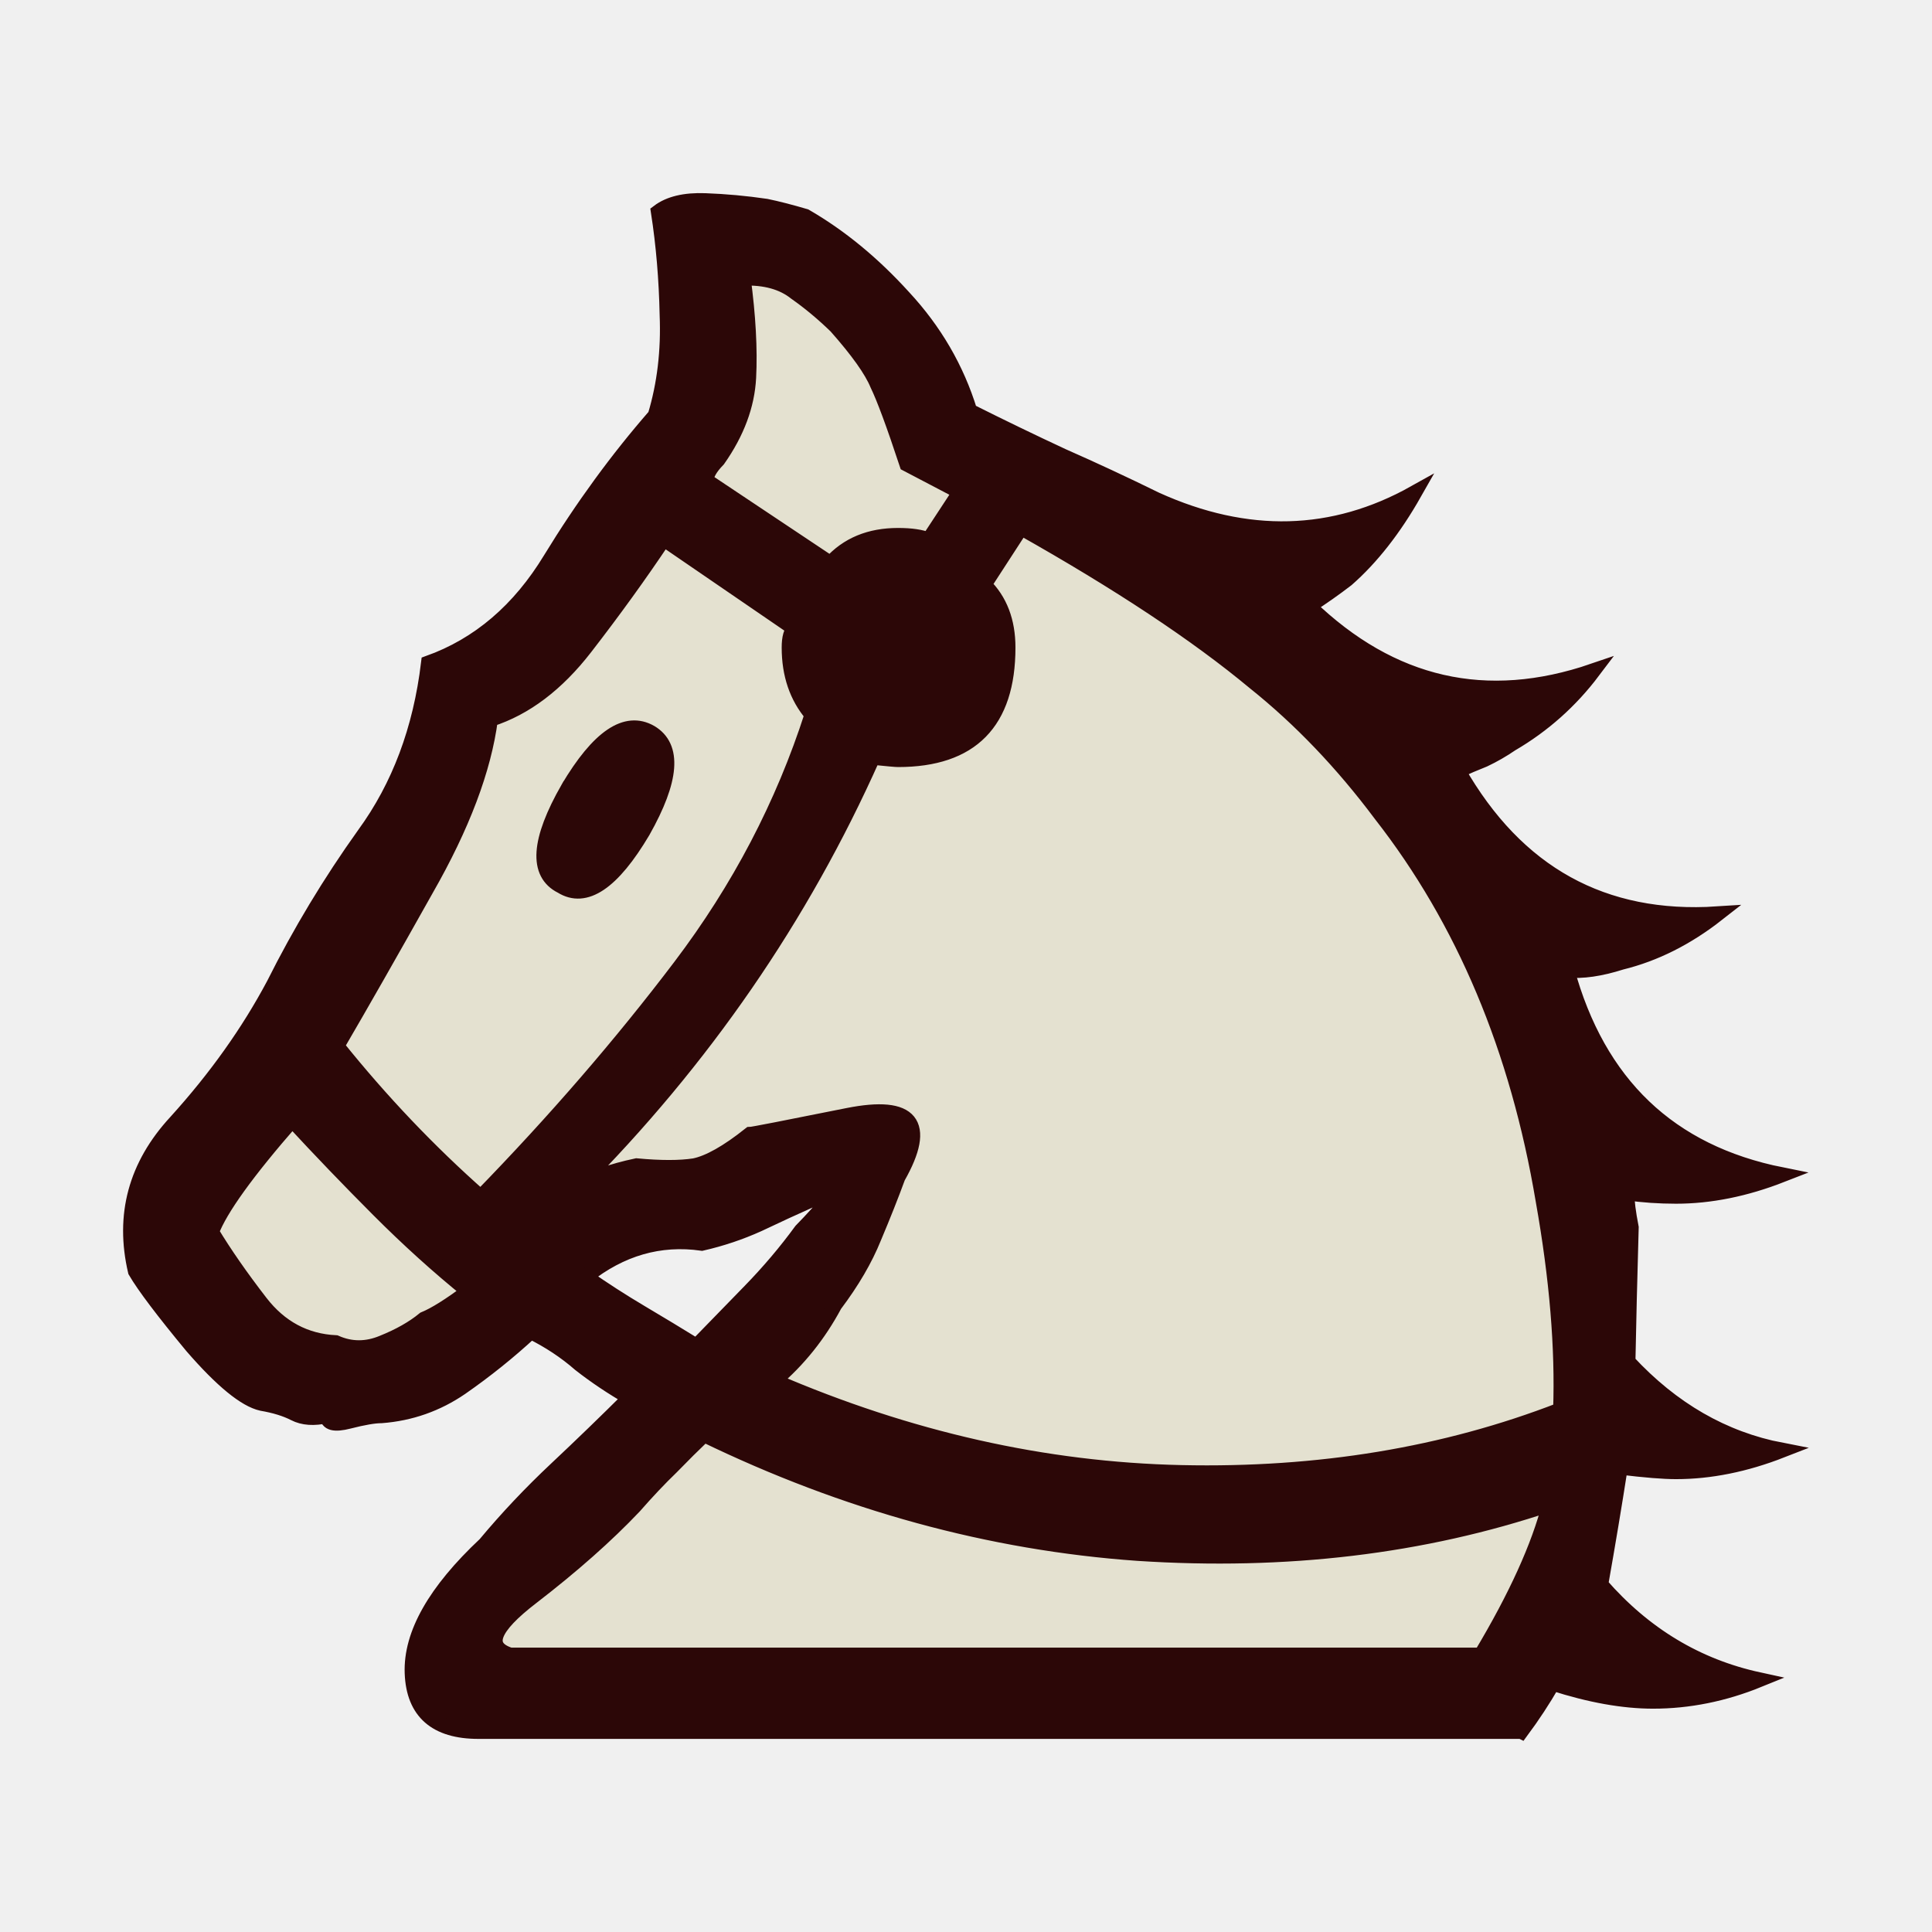
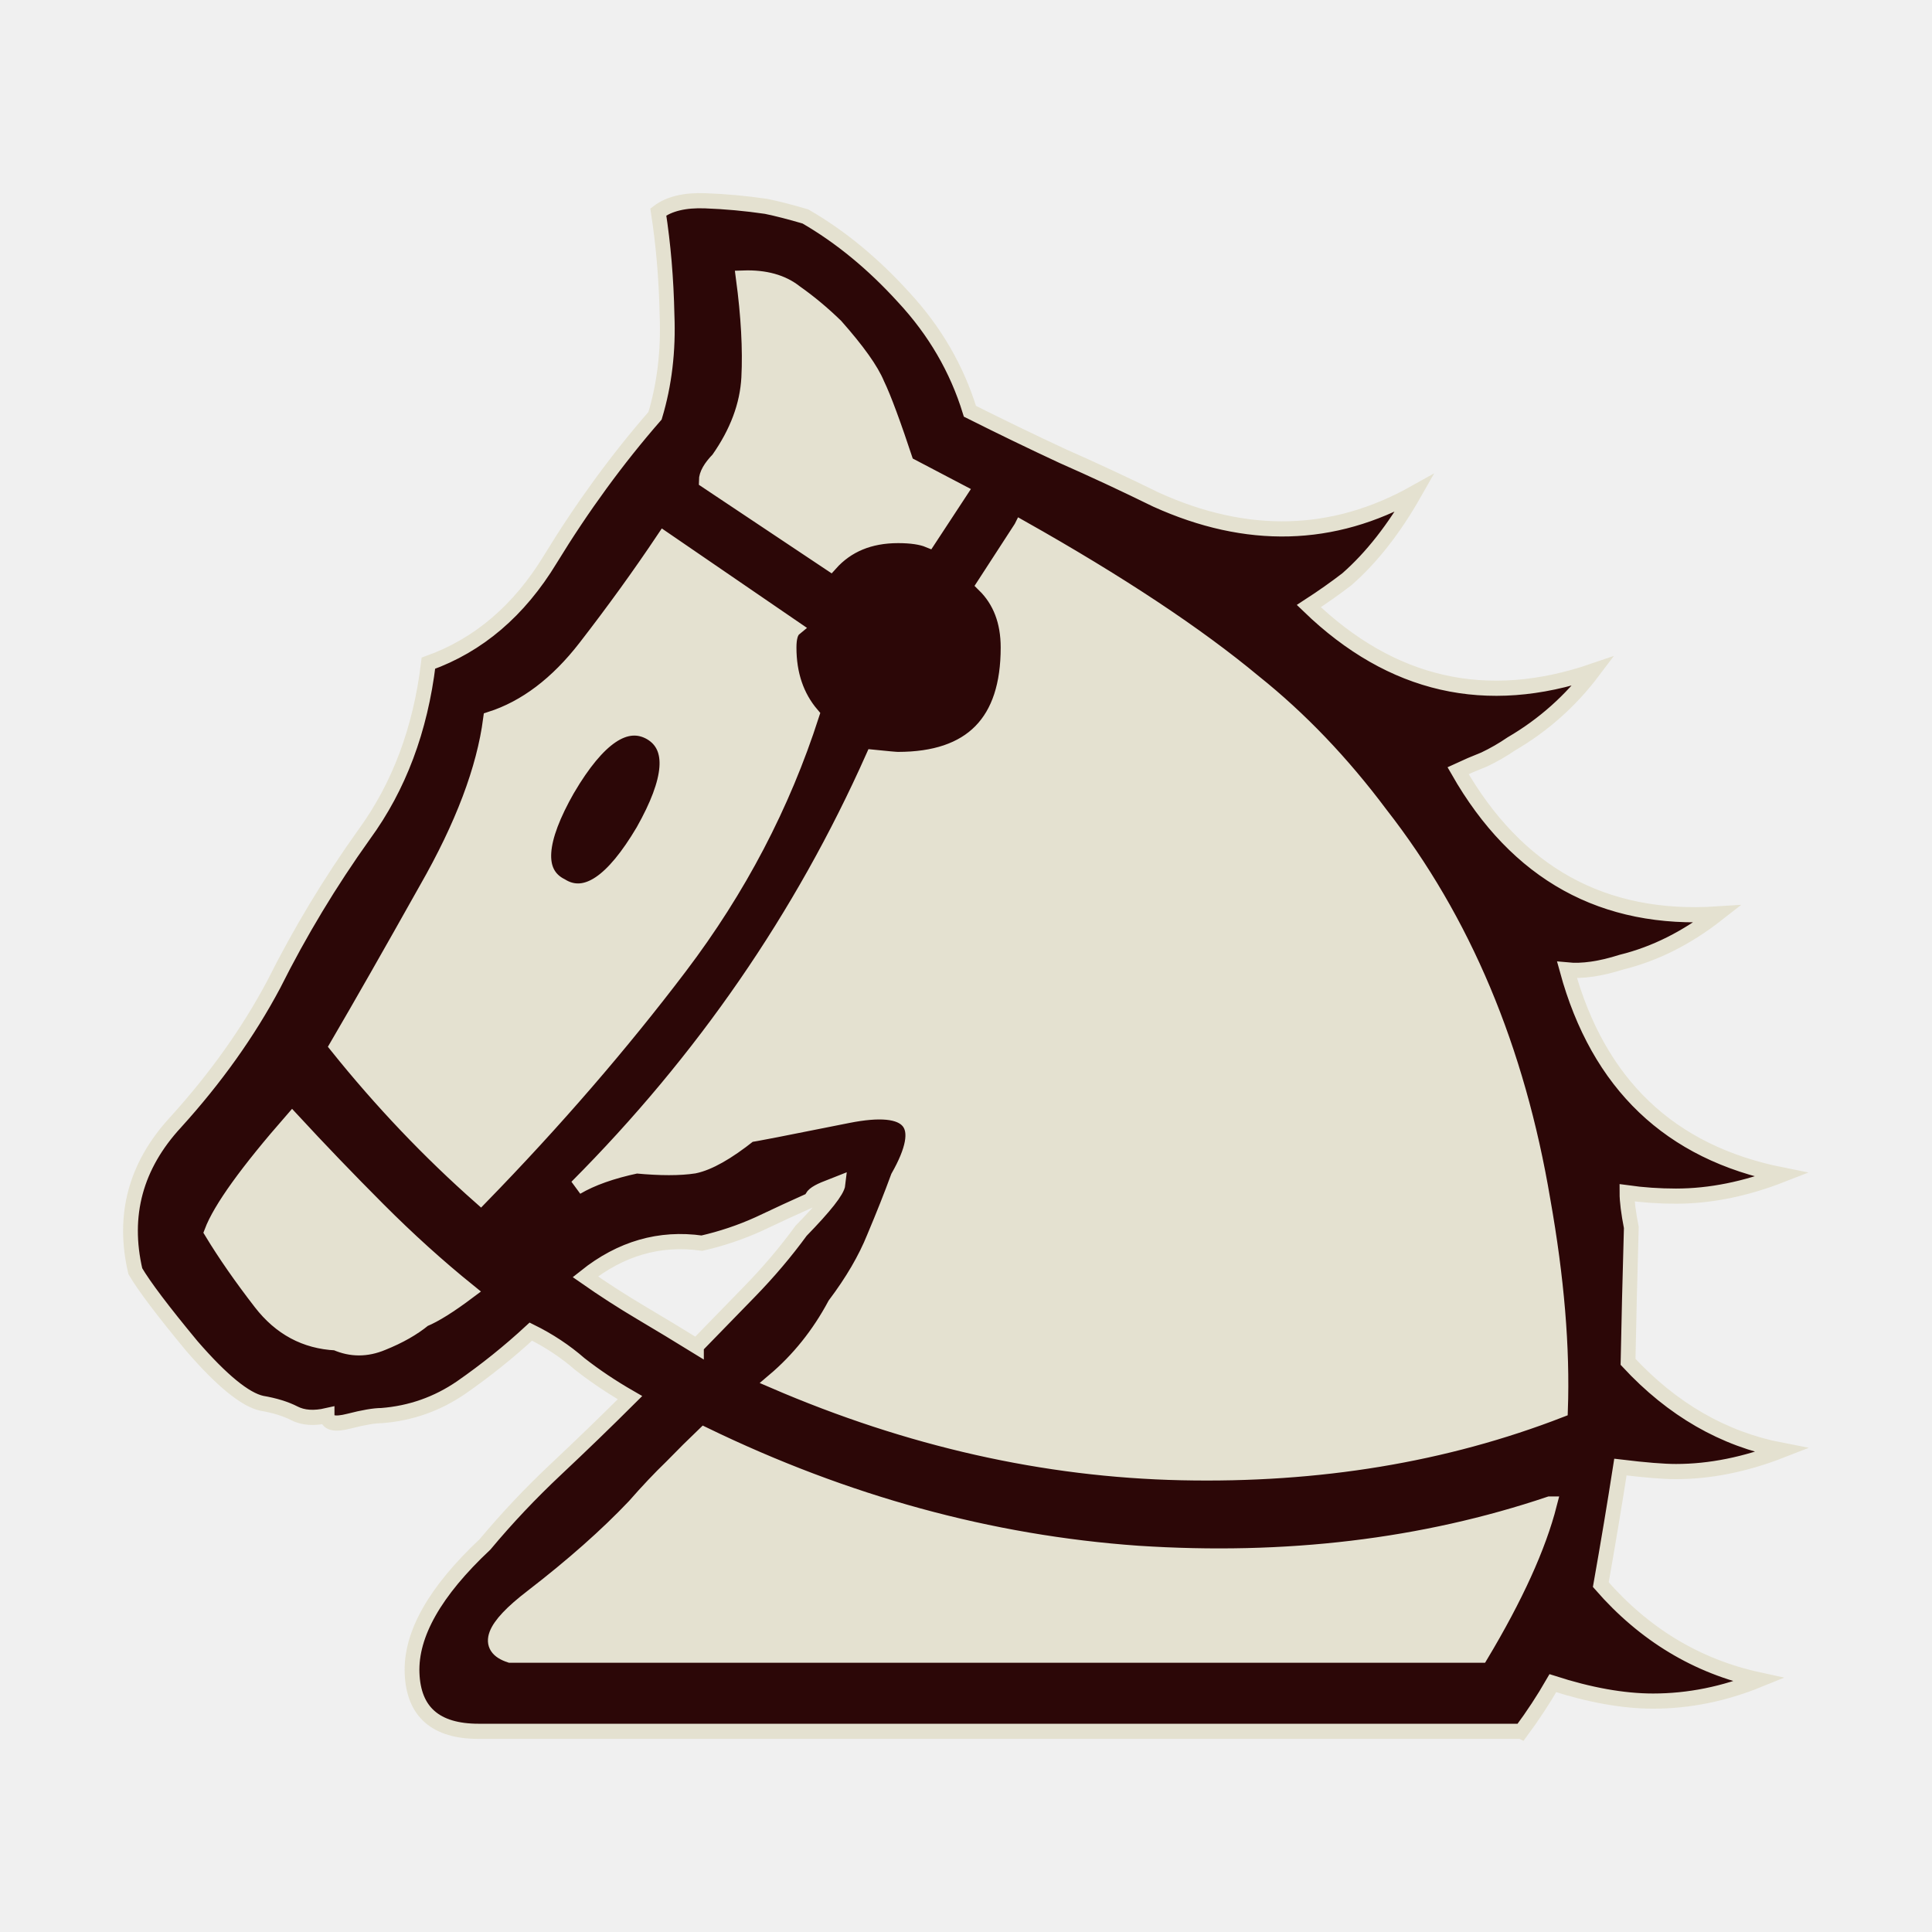
<svg xmlns="http://www.w3.org/2000/svg" width="550" height="550" viewBox="0 0 145.521 145.521" version="1.1" id="svg5">
  <defs id="defs2" />
  <g id="layer1" transform="translate(10.00001,9.999859)">
    <text xml:space="preserve" style="font-size:40px;line-height:1.25;font-family:'Chess Condal';-inkscape-font-specification:'Chess Condal';fill:#ffffff;fill-opacity:1;stroke:none;stroke-width:0.265;stroke-opacity:1" x="87.549" y="91.299" id="text29524">
      <tspan id="tspan29522" style="fill:#ffffff;fill-opacity:1;stroke:none;stroke-width:0.265;stroke-opacity:1" x="87.549" y="91.299" />
    </text>
    <text xml:space="preserve" style="font-size:40px;line-height:1.25;font-family:'Chess Leipzig';-inkscape-font-specification:'Chess Leipzig';stroke-width:0.265" x="254.014" y="94.276" id="text58610">
      <tspan id="tspan58608" style="stroke-width:0.265" x="254.014" y="94.276" />
    </text>
    <text xml:space="preserve" style="font-size:40px;line-height:1.25;font-family:'Chess Maya';-inkscape-font-specification:'Chess Maya';stroke-width:0.265" x="237.016" y="39.904" id="text87666">
      <tspan id="tspan87664" style="stroke-width:0.265" x="237.016" y="39.904" />
    </text>
    <path style="fill:#e4e1d0;fill-opacity:1;stroke:#e4e1d0;stroke-width:1.127px;stroke-linecap:butt;stroke-linejoin:miter;stroke-opacity:1" d="m 4.375,80.276 c 0.555,-0.515 0.425,-1.425 0.716,-2.024 0.246,-0.506 0.783,-0.809 1.075,-1.288 0.8,-1.315 1.732,-2.638 2.687,-3.865 0.396,-0.509 0.902,-0.93 1.254,-1.472 0.105,-0.161 0.061,-0.401 0.179,-0.552 0.134,-0.173 0.4,-0.198 0.537,-0.368 0.361,-0.445 0.597,-0.982 0.896,-1.472 0.363,-0.597 0.42,-1.232 0.716,-1.84 0.422,-0.868 0.869,-1.686 1.254,-2.577 0.38,-0.879 0.467,-1.88 0.896,-2.761 0.366,-0.753 0.887,-1.455 1.254,-2.208 0.169,-0.347 0.164,-0.772 0.358,-1.104 0.348,-0.596 1.845,-2.192 1.97,-2.577 0.038,-0.116 -0.066,-0.266 0,-0.368 0.25,-0.385 1.296,-0.682 1.433,-1.104 0.038,-0.116 -0.038,-0.252 0,-0.368 0.117,-0.36 0.58,-0.682 0.716,-1.104 0.213,-0.658 -0.693,0.758 0.179,-0.736 0.174,-0.298 0.565,-0.426 0.716,-0.736 0.053,-0.11 -0.023,-0.248 0,-0.368 0.261,-1.34 0.02,0.142 0.537,-0.92 0.11,-0.226 0.057,-0.517 0.179,-0.736 0.47,-0.845 0.562,-0.445 0.896,-1.472 0.092,-0.283 0.391,-0.143 0.537,-0.368 0.066,-0.102 -0.038,-0.252 0,-0.368 0.092,-0.283 0.391,-0.143 0.537,-0.368 0.209,-0.322 0.232,-1.766 0.358,-2.024 0.076,-0.155 0.265,-0.224 0.358,-0.368 0.185,-0.285 0.163,-0.988 0.358,-1.288 0.282,-0.435 0.61,-0.848 0.896,-1.288 0.232,-0.358 1.112,-1.091 1.433,-1.288 0.39,-0.24 0.932,-0.222 1.254,-0.552 0.133,-0.137 0.061,-0.401 0.179,-0.552 0.499,-0.64 2.082,-1.22 2.687,-1.84 0.915,-0.941 -0.751,0.257 0.537,-0.736 0.372,-0.287 0.303,-0.046 0.537,-0.368 0.209,-0.286 0.291,-0.667 0.537,-0.92 0.271,-0.278 0.834,-0.549 1.075,-0.92 0.148,-0.228 0.203,-0.513 0.358,-0.736 0.245,-0.353 0.739,-0.517 0.896,-0.92 0.067,-0.171 -0.067,-0.381 0,-0.552 0.142,-0.365 0.545,-0.569 0.716,-0.92 0.386,-0.793 0.701,-1.775 0.896,-2.577 0.198,-0.816 0.898,-1.846 1.254,-2.577 0.373,-0.766 -0.012,0.197 0.358,-0.184 0.416,-0.428 0.956,-1.166 1.254,-1.472 0.084,-0.087 0.274,0.087 0.358,0 0.435,-0.447 -0.053,-0.27 0.358,-0.552 0.205,-0.14 0.542,-0.005 0.716,-0.184 0.084,-0.087 -0.053,-0.258 0,-0.368 0.084,-0.174 0.453,-0.01 0.537,-0.184 0.053,-0.11 -0.053,-0.258 0,-0.368 0.113,-0.233 0.476,-0.3 0.537,-0.552 0.043,-0.179 -0.035,-0.372 0,-0.552 0.161,-0.829 0.717,-1.658 1.075,-2.393 0.256,-0.527 0.353,-1.272 0.537,-1.84 0.572,-1.763 0.014,-3.37 0.358,-4.785 0.021,-0.084 0.165,-0.098 0.179,-0.184 0.095,-0.587 -0.259,-1.677 0,-2.208 0.066,-0.135 0.179,0.098 0.179,-0.552 0,-1.128 -0.456,-2.175 0.716,-2.577 1.451,-0.497 4.048,0.65 5.373,1.104 0.398,0.136 1.074,0.184 1.433,0.368 0.637,0.327 0.236,0.265 1.075,0.552 0.551,0.189 0.885,0.909 1.254,1.288 0.189,0.194 0.556,0.149 0.716,0.368 0.113,0.155 0.074,0.391 0.179,0.552 0.033,0.051 0.137,-0.043 0.179,0 0.435,0.447 -0.053,0.27 0.358,0.552 0.179,0.123 0.631,0.29 0.716,0.552 0.038,0.116 -0.038,0.252 0,0.368 0.092,0.283 0.391,0.143 0.537,0.368 0.066,0.102 -0.038,0.252 0,0.368 0.106,0.327 0.616,0.612 0.716,0.92 0.137,0.423 0.087,0.871 0.358,1.288 0.211,0.325 0.597,0.736 0.716,1.104 0.057,0.175 -0.067,0.381 0,0.552 0.063,0.161 0.265,0.224 0.358,0.368 0.125,0.192 0.085,0.543 0.179,0.736 0.027,0.055 0.152,-0.055 0.179,0 0.08,0.165 -0.16,0.47 0,0.552 0.107,0.055 0.274,-0.087 0.358,0 0.122,0.125 0.082,0.906 0.179,1.104 0.089,0.183 0.296,0.361 0.358,0.552 0.038,0.116 -0.053,0.258 0,0.368 0.213,0.439 0.921,0.815 1.075,1.288 0.038,0.116 -0.066,0.266 0,0.368 0.14,0.216 0.868,0.708 1.075,0.92 0.239,0.245 -0.38,0.177 0.179,0.368 0.544,0.186 1.264,0.227 1.791,0.552 0.145,0.089 0.201,0.304 0.358,0.368 0.614,0 0.485,-0.058 1.075,0.184 1.04,0.428 2.03,1.025 3.045,1.472 0.803,0.354 0.557,0.01 1.254,0.368 0.567,0.291 1.03,0.848 1.612,1.104 0.803,0.354 0.557,0.01 1.254,0.368 0.921,0.473 1.786,0.943 2.687,1.472 0.559,0.328 1.275,0.523 1.791,0.92 2.081,1.604 4.074,3.427 6.089,5.153 0.411,0.352 0.686,0.969 1.075,1.288 0.147,0.121 0.404,0.047 0.537,0.184 0.133,0.137 0.046,0.415 0.179,0.552 0.246,0.253 0.628,0.323 0.896,0.552 0.32,0.274 0.462,0.882 0.896,1.104 0.107,0.055 0.251,-0.055 0.358,0 0.156,0.08 1.813,2.047 1.97,2.208 0.412,0.423 1.137,0.738 1.612,1.104 0.468,0.361 0.742,0.833 1.075,1.288 0.101,0.139 0.239,0.245 0.358,0.368 0.179,0.123 0.403,0.195 0.537,0.368 0.118,0.151 0.046,0.415 0.179,0.552 0.133,0.137 0.404,0.047 0.537,0.184 0.227,0.234 0.165,0.656 0.358,0.92 0.551,0.755 1.215,1.469 1.791,2.208 0.34,0.437 0.873,1.138 1.075,1.656 0.044,0.114 -0.066,0.266 0,0.368 0.074,0.114 0.264,0.087 0.358,0.184 0.672,0.69 0.113,0.339 0.537,0.92 0.152,0.208 0.424,0.319 0.537,0.552 0.248,0.509 0.606,0.976 0.896,1.472 0.097,0.166 0.066,0.397 0.179,0.552 0.08,0.11 0.284,0.07 0.358,0.184 0.178,0.275 0.188,0.64 0.358,0.92 0.21,0.345 0.865,0.943 1.075,1.288 0.449,0.737 1.439,3.503 1.791,3.865 0.094,0.097 0.298,0.061 0.358,0.184 0.994,2.043 -0.821,-0.621 0.179,0.92 0.239,0.368 0.412,0.791 0.716,1.104 0.152,0.156 0.418,0.184 0.537,0.368 1.773,2.733 -1.106,-0.969 0.358,1.288 0.141,0.217 0.397,0.336 0.537,0.552 0.223,0.344 1.715,4.212 1.791,4.601 0.035,0.18 -0.067,0.381 0,0.552 0.063,0.161 0.295,0.207 0.358,0.368 0.146,0.374 0.14,1.688 0.358,2.024 0.074,0.114 0.299,0.061 0.358,0.184 0.08,0.165 -0.035,0.372 0,0.552 0.132,0.678 0.405,1.344 0.537,2.024 0.07,0.361 -0.07,0.743 0,1.104 0.307,1.579 0.179,3.32 0.179,4.969 0,2.331 0,4.662 0,6.994 0,1.902 0,3.804 0,5.705 0,0.77 -0.122,1.64 0,2.393 0.182,1.122 0.459,2.898 0.179,4.049 -0.124,0.508 -0.414,0.966 -0.537,1.472 -0.222,0.911 -0.261,1.91 -0.537,2.761 -0.188,0.58 -0.932,1.623 -1.075,2.208 -0.058,0.238 0.107,0.517 0,0.736 -0.385,0.791 -0.697,1.617 -1.075,2.393 -0.092,0.189 -0.087,0.547 -0.179,0.736 -0.179,0.368 -0.535,0.731 -0.716,1.104 -0.053,0.11 0.038,0.252 0,0.368 -0.104,0.322 -0.565,0.609 -0.716,0.92 -0.081,0.167 -0.312,1.241 -0.358,1.288 -0.089,0.092 -0.269,0.092 -0.358,0.184 -0.219,0.225 -0.269,0.783 -0.537,0.92 -0.107,0.055 -0.259,-0.068 -0.358,0 -0.141,0.096 -0.207,0.29 -0.358,0.368 -0.386,0.198 -6.749,0 -7.522,0 -1.638,0 -3.228,0.132 -4.836,0.368 -0.906,0.133 -1.955,0 -2.866,0 -2.03,0 -4.06,0 -6.089,0 -2.562,0 -5.728,-0.287 -8.239,0 -2.13,0.243 -4.285,0.184 -6.448,0.184 -1.115,0 -2.296,0.114 -3.403,0 -4.357,-0.448 -8.869,-0.184 -13.253,-0.184 -5.097,0 -10.133,-0.184 -15.224,-0.184 -1.493,0 -2.985,0 -4.478,0 -0.683,0 -1.664,0.171 -2.328,0 -0.209,-0.054 -0.333,-0.298 -0.537,-0.368 -0.793,-0.272 -1.56,0.237 -2.149,-0.368 -0.133,-0.137 -0.074,-0.391 -0.179,-0.552 -0.074,-0.114 -0.299,-0.061 -0.358,-0.184 -0.102,-0.211 -0.039,-0.704 -0.179,-0.92 -0.094,-0.144 -0.265,-0.224 -0.358,-0.368 -0.337,-0.52 0.276,-2.91 0.537,-3.313 0.7,-1.079 1.821,-1.872 2.687,-2.761 0.533,-0.548 -0.268,-0.24 0.537,-0.736 0.8,-0.493 1.581,-0.896 2.328,-1.472 1.745,-1.345 3.058,-3.199 4.836,-4.417 0.624,-0.427 0.916,-1.309 1.433,-1.84 0.64,-0.658 0.742,-0.683 1.254,-1.472 0.266,-0.409 0.767,-0.604 1.075,-0.92 0.333,-0.342 0.293,-0.778 0.716,-1.104 0.634,-0.489 1.233,-0.899 1.791,-1.472 0.293,-0.301 0.364,-0.648 0.716,-0.92 0.151,-0.116 0.404,-0.047 0.537,-0.184 0.094,-0.097 0.085,-0.271 0.179,-0.368 0.375,-0.386 1.106,-0.769 1.433,-1.104 0.094,-0.097 0.085,-0.271 0.179,-0.368 0.606,-0.623 0.11,0.255 0.716,-0.368 0.094,-0.097 0.085,-0.271 0.179,-0.368 0.15,-0.154 0.759,-0.412 0.896,-0.552 0.094,-0.097 0.085,-0.271 0.179,-0.368 0.189,-0.194 0.528,-0.174 0.716,-0.368 0.248,-0.255 0.981,-1.332 1.254,-1.472 0.107,-0.055 0.274,0.087 0.358,0 0.084,-0.087 -0.038,-0.252 0,-0.368 0.147,-0.452 0.864,-0.671 1.075,-1.104 0.273,-0.56 0.2,-0.39 0.716,-0.92 0.332,-0.341 0.37,-0.932 0.716,-1.288 0.391,-0.402 0.559,-0.769 0.896,-1.288 0.228,-0.352 0.941,-0.922 1.075,-1.104 0.307,-0.421 0.424,-0.939 0.537,-1.288 0.053,-0.165 0.295,-0.207 0.358,-0.368 0.43,-1.104 0.205,-0.421 0.537,-1.104 0.41,-0.842 0.427,-1.596 0.537,-2.393 0.051,-0.369 0.436,-0.84 0.179,-1.104 -0.136,-0.14 -1.524,-0.03 -1.612,0 -0.454,0.155 -0.786,0.456 -1.254,0.552 -1.004,0.206 -2.035,0.453 -3.045,0.736 -0.31,0.087 -0.582,0.296 -0.896,0.368 -0.35,0.08 -0.735,-0.116 -1.075,0 -0.577,0.198 -1.335,0.308 -1.97,0.552 -0.25,0.096 -0.46,0.293 -0.716,0.368 -0.172,0.051 -0.371,-0.068 -0.537,0 -0.453,0.186 -0.263,0.366 -0.716,0.552 -1.826,0.751 -3.615,0.975 -5.552,1.472 -0.279,0.072 -0.614,-0.058 -0.896,0 -1.059,0.218 -0.018,0.118 -1.075,0.552 -0.111,0.046 -0.239,0 -0.358,0 -0.179,0.061 -0.368,0.097 -0.537,0.184 -0.698,0.359 -1.278,0.933 -1.97,1.288 -0.169,0.087 -0.392,0.06 -0.537,0.184 -0.229,0.196 -0.351,0.497 -0.537,0.736 -0.336,0.432 -0.046,-0.091 -0.716,0.368 -0.88,0.603 -0.235,0.425 -0.896,1.104 -0.226,0.233 -0.89,0.546 -1.075,0.736 -0.094,0.097 -0.072,0.286 -0.179,0.368 -0.433,0.334 -0.927,0.361 -1.254,0.92 -0.097,0.166 -0.046,0.415 -0.179,0.552 -0.133,0.137 -0.368,0.097 -0.537,0.184 -0.274,0.141 -0.14,0.328 -0.358,0.552 -0.123,0.126 -1.023,0.657 -1.075,0.736 -0.384,0.593 0.034,0.434 -0.358,0.736 -0.38,0.293 -1.109,0.587 -1.433,0.92 -0.094,0.097 -0.085,0.271 -0.179,0.368 -0.198,0.204 -0.83,0.267 -1.075,0.368 -0.595,0.245 -1.099,0.753 -1.612,1.104 -0.32,0.219 -1.927,0.316 -2.328,0.368 -2.133,0.274 0.202,0.04 -1.075,0.368 -0.447,0.115 -0.977,-0.078 -1.433,0 -1.243,0.213 -2.485,0.328 -3.761,0 C 12.363,93.186 10.606,92.384 10.285,92.054 10.117,91.882 9.986,91.481 9.748,91.318 9.119,90.888 8.239,90.478 7.778,89.846 7.634,89.649 6.703,88.496 6.524,88.373 6.413,88.297 6.26,88.286 6.166,88.189 5.827,87.842 6.081,87.842 5.987,87.453 5.888,87.049 5.603,87.033 5.449,86.717 5.28,86.37 5.26,85.96 5.091,85.613 c -0.61,-1.255 -0.896,-1.704 -0.896,-3.129 0,-1.268 0.961,-0.601 0.179,-2.208 z" id="path997" />
-     <g aria-label="n" id="text90574" style="font-size:600.874px;line-height:1.25;font-family:'Chess Magnetic';-inkscape-font-specification:'Chess Magnetic';fill:#2c0707;fill-opacity:1;stroke:#2c0707;stroke-width:3.975;stroke-opacity:1" transform="matrix(0.2797213,0,0,0.2874366,-0.1722286,5.115584)">
-       <path d="M 374.501,401.097 H 93.722 c -11.54,0 -17.506,-5.086 -17.897,-15.257 -0.391,-10.171 6.161,-21.418 19.657,-33.74 5.868,-6.846 12.225,-13.398 19.071,-19.657 6.846,-6.259 13.496,-12.518 19.951,-18.777 -4.89,-2.738 -9.389,-5.672 -13.496,-8.802 -3.912,-3.325 -8.313,-6.161 -13.203,-8.508 -5.868,5.281 -12.127,10.171 -18.777,14.67 -6.455,4.303 -13.594,6.748 -21.418,7.335 -1.956,0 -4.89,0.489 -8.802,1.467 -3.912,0.978 -5.868,0.489 -5.868,-1.467 -3.521,0.782 -6.455,0.587 -8.802,-0.587 -2.347,-1.174 -5.281,-2.054 -8.802,-2.641 -4.499,-0.978 -10.758,-5.966 -18.777,-14.963 -7.824,-9.193 -12.909,-15.746 -15.257,-19.657 -3.521,-14.67 0.098,-27.677 10.856,-39.022 10.758,-11.54 19.56,-23.569 26.406,-36.088 7.041,-13.692 15.159,-26.797 24.352,-39.315 9.389,-12.518 15.159,-27.481 17.31,-44.89 13.496,-4.694 24.45,-13.79 32.86,-27.286 8.606,-13.692 17.995,-26.21 28.166,-37.555 2.543,-8.215 3.619,-17.017 3.227,-26.406 -0.196,-9.389 -0.978,-18.386 -2.347,-26.992 2.934,-2.152 7.139,-3.13 12.616,-2.934 5.477,0.196 10.953,0.685 16.43,1.467 2.934,0.587 6.455,1.467 10.562,2.641 9.389,5.281 18.191,12.323 26.406,21.124 8.411,8.802 14.376,18.777 17.897,29.926 8.411,4.108 16.724,8.019 24.939,11.736 8.215,3.521 16.626,7.335 25.232,11.442 24.45,10.758 47.628,10.171 69.535,-1.76 -5.477,9.389 -11.54,16.919 -18.191,22.591 -3.13,2.347 -6.552,4.694 -10.269,7.041 22.298,20.929 47.823,26.601 76.576,17.017 -6.064,7.824 -13.398,14.181 -22.005,19.071 -2.347,1.565 -4.792,2.934 -7.335,4.108 -2.543,0.978 -4.89,1.956 -7.041,2.934 15.843,26.992 39.119,39.511 69.828,37.555 -8.215,6.259 -16.821,10.464 -25.819,12.616 -5.672,1.76 -10.562,2.445 -14.67,2.054 8.411,29.926 27.677,47.823 57.799,53.691 -9.78,3.716 -19.266,5.575 -28.459,5.575 -4.499,0 -8.9,-0.293 -13.203,-0.88 0,2.152 0.391,5.183 1.174,9.095 -0.391,13.496 -0.685,25.232 -0.88,35.207 11.931,12.518 25.721,20.244 41.369,23.178 -9.78,3.716 -19.266,5.575 -28.459,5.575 -3.325,0 -8.313,-0.391 -14.963,-1.174 -1.565,9.78 -3.325,20.049 -5.281,30.807 11.736,13.105 25.917,21.418 42.542,24.939 -9.389,3.716 -18.875,5.575 -28.459,5.575 -8.019,0 -17.017,-1.565 -26.992,-4.694 -2.543,4.303 -5.379,8.508 -8.508,12.616 z M 143.599,88.63 c -6.455,9.389 -13.496,18.875 -21.124,28.459 -7.628,9.584 -16.137,15.843 -25.525,18.777 -1.76,13.105 -7.53,27.97 -17.31,44.596 -9.584,16.626 -17.604,30.318 -24.058,41.075 11.931,14.474 24.841,27.677 38.728,39.608 19.951,-19.951 37.848,-40.097 53.691,-60.439 15.843,-20.342 27.677,-42.347 35.501,-66.014 -4.108,-4.694 -6.161,-10.562 -6.161,-17.604 0,-2.543 0.489,-4.205 1.467,-4.988 z m 8.802,211.538 14.376,-14.376 c 5.086,-5.086 9.682,-10.367 13.79,-15.843 6.455,-6.455 9.78,-10.562 9.975,-12.323 l -3.814,1.467 c -2.347,0.978 -3.423,1.858 -3.227,2.641 -4.499,1.956 -9.291,4.108 -14.376,6.455 -4.89,2.152 -9.975,3.814 -15.257,4.988 -11.345,-1.565 -21.809,1.369 -31.393,8.802 4.89,3.325 9.878,6.455 14.963,9.389 5.086,2.934 10.073,5.868 14.963,8.802 z m 87.432,-214.472 -9.975,14.963 c 4.303,4.108 6.455,9.584 6.455,16.43 0,19.56 -9.878,29.34 -29.633,29.34 -0.587,0 -2.836,-0.196 -6.748,-0.587 -19.169,41.858 -45.77,79.412 -79.804,112.664 4.108,-2.347 9.486,-4.205 16.137,-5.575 6.455,0.587 11.638,0.587 15.55,0 3.912,-0.782 8.9,-3.521 14.963,-8.215 0.587,0 9.389,-1.663 26.406,-4.988 17.213,-3.325 21.711,2.054 13.496,16.137 -1.76,4.694 -3.912,9.975 -6.455,15.843 -2.347,5.672 -5.868,11.54 -10.562,17.604 -4.303,7.824 -9.78,14.474 -16.43,19.951 36.381,15.257 72.958,23.276 109.73,24.058 36.968,0.782 71.002,-4.694 102.102,-16.43 0.587,-16.235 -0.978,-34.523 -4.694,-54.865 -6.846,-39.706 -21.418,-73.447 -43.716,-101.221 -10.367,-13.496 -21.711,-25.036 -34.034,-34.621 -15.452,-12.518 -36.381,-26.014 -62.787,-40.489 z M 43.551,240.903 c -12.127,13.496 -19.364,23.276 -21.711,29.34 3.521,5.672 7.922,11.834 13.203,18.484 5.281,6.65 12.029,10.171 20.244,10.562 4.108,1.76 8.313,1.76 12.616,0 4.499,-1.76 8.215,-3.814 11.149,-6.161 2.934,-1.174 6.944,-3.619 12.029,-7.335 -8.215,-6.455 -16.332,-13.594 -24.352,-21.418 -8.019,-7.824 -15.746,-15.648 -23.178,-23.472 z M 382.13,341.537 c -34.034,11.149 -71.002,15.452 -110.903,12.909 -39.706,-2.738 -78.63,-13.105 -116.771,-31.1 -2.738,2.543 -5.672,5.379 -8.802,8.508 -3.13,2.934 -6.455,6.357 -9.975,10.269 -7.433,7.628 -16.626,15.55 -27.579,23.765 -10.758,8.019 -12.714,13.105 -5.868,15.257 h 261.415 c 9.389,-15.257 15.55,-28.459 18.484,-39.608 z M 155.041,73.374 188.488,95.085 c 4.499,-4.89 10.562,-7.335 18.191,-7.335 3.521,0 6.259,0.391 8.215,1.174 l 8.508,-12.616 c -7.628,-3.912 -12.42,-6.357 -14.376,-7.335 -3.521,-10.367 -6.161,-17.31 -7.922,-20.831 -1.565,-3.716 -5.281,-8.802 -11.149,-15.257 -3.521,-3.325 -7.139,-6.259 -10.856,-8.802 -3.521,-2.738 -8.215,-4.01 -14.083,-3.814 1.369,9.975 1.858,18.68 1.467,26.112 -0.391,7.237 -3.13,14.376 -8.215,21.418 -2.152,2.152 -3.227,4.01 -3.227,5.575 z m -37.261,80.684 c 8.215,-13.496 15.648,-18.386 22.298,-14.67 6.455,3.716 5.77,12.323 -2.054,25.819 -8.215,13.496 -15.55,18.288 -22.005,14.376 -6.846,-3.325 -6.259,-11.834 1.76,-25.525 z" id="path862" style="fill:#2c0707;fill-opacity:1;stroke:#2c0707;stroke-opacity:1" />
+     <g aria-label="n" id="text90574" style="font-size:600.874px;line-height:1.25;font-family:'Chess Magnetic';-inkscape-font-specification:'Chess Magnetic';fill:#2c0707;fill-opacity:1;stroke:#e4e1d0;stroke-width:3.975;stroke-opacity:1" transform="matrix(0.2797213,0,0,0.2874366,-0.1722286,5.115584)">
+       <path d="M 374.501,401.097 H 93.722 c -11.54,0 -17.506,-5.086 -17.897,-15.257 -0.391,-10.171 6.161,-21.418 19.657,-33.74 5.868,-6.846 12.225,-13.398 19.071,-19.657 6.846,-6.259 13.496,-12.518 19.951,-18.777 -4.89,-2.738 -9.389,-5.672 -13.496,-8.802 -3.912,-3.325 -8.313,-6.161 -13.203,-8.508 -5.868,5.281 -12.127,10.171 -18.777,14.67 -6.455,4.303 -13.594,6.748 -21.418,7.335 -1.956,0 -4.89,0.489 -8.802,1.467 -3.912,0.978 -5.868,0.489 -5.868,-1.467 -3.521,0.782 -6.455,0.587 -8.802,-0.587 -2.347,-1.174 -5.281,-2.054 -8.802,-2.641 -4.499,-0.978 -10.758,-5.966 -18.777,-14.963 -7.824,-9.193 -12.909,-15.746 -15.257,-19.657 -3.521,-14.67 0.098,-27.677 10.856,-39.022 10.758,-11.54 19.56,-23.569 26.406,-36.088 7.041,-13.692 15.159,-26.797 24.352,-39.315 9.389,-12.518 15.159,-27.481 17.31,-44.89 13.496,-4.694 24.45,-13.79 32.86,-27.286 8.606,-13.692 17.995,-26.21 28.166,-37.555 2.543,-8.215 3.619,-17.017 3.227,-26.406 -0.196,-9.389 -0.978,-18.386 -2.347,-26.992 2.934,-2.152 7.139,-3.13 12.616,-2.934 5.477,0.196 10.953,0.685 16.43,1.467 2.934,0.587 6.455,1.467 10.562,2.641 9.389,5.281 18.191,12.323 26.406,21.124 8.411,8.802 14.376,18.777 17.897,29.926 8.411,4.108 16.724,8.019 24.939,11.736 8.215,3.521 16.626,7.335 25.232,11.442 24.45,10.758 47.628,10.171 69.535,-1.76 -5.477,9.389 -11.54,16.919 -18.191,22.591 -3.13,2.347 -6.552,4.694 -10.269,7.041 22.298,20.929 47.823,26.601 76.576,17.017 -6.064,7.824 -13.398,14.181 -22.005,19.071 -2.347,1.565 -4.792,2.934 -7.335,4.108 -2.543,0.978 -4.89,1.956 -7.041,2.934 15.843,26.992 39.119,39.511 69.828,37.555 -8.215,6.259 -16.821,10.464 -25.819,12.616 -5.672,1.76 -10.562,2.445 -14.67,2.054 8.411,29.926 27.677,47.823 57.799,53.691 -9.78,3.716 -19.266,5.575 -28.459,5.575 -4.499,0 -8.9,-0.293 -13.203,-0.88 0,2.152 0.391,5.183 1.174,9.095 -0.391,13.496 -0.685,25.232 -0.88,35.207 11.931,12.518 25.721,20.244 41.369,23.178 -9.78,3.716 -19.266,5.575 -28.459,5.575 -3.325,0 -8.313,-0.391 -14.963,-1.174 -1.565,9.78 -3.325,20.049 -5.281,30.807 11.736,13.105 25.917,21.418 42.542,24.939 -9.389,3.716 -18.875,5.575 -28.459,5.575 -8.019,0 -17.017,-1.565 -26.992,-4.694 -2.543,4.303 -5.379,8.508 -8.508,12.616 z M 143.599,88.63 c -6.455,9.389 -13.496,18.875 -21.124,28.459 -7.628,9.584 -16.137,15.843 -25.525,18.777 -1.76,13.105 -7.53,27.97 -17.31,44.596 -9.584,16.626 -17.604,30.318 -24.058,41.075 11.931,14.474 24.841,27.677 38.728,39.608 19.951,-19.951 37.848,-40.097 53.691,-60.439 15.843,-20.342 27.677,-42.347 35.501,-66.014 -4.108,-4.694 -6.161,-10.562 -6.161,-17.604 0,-2.543 0.489,-4.205 1.467,-4.988 z m 8.802,211.538 14.376,-14.376 c 5.086,-5.086 9.682,-10.367 13.79,-15.843 6.455,-6.455 9.78,-10.562 9.975,-12.323 l -3.814,1.467 c -2.347,0.978 -3.423,1.858 -3.227,2.641 -4.499,1.956 -9.291,4.108 -14.376,6.455 -4.89,2.152 -9.975,3.814 -15.257,4.988 -11.345,-1.565 -21.809,1.369 -31.393,8.802 4.89,3.325 9.878,6.455 14.963,9.389 5.086,2.934 10.073,5.868 14.963,8.802 z m 87.432,-214.472 -9.975,14.963 c 4.303,4.108 6.455,9.584 6.455,16.43 0,19.56 -9.878,29.34 -29.633,29.34 -0.587,0 -2.836,-0.196 -6.748,-0.587 -19.169,41.858 -45.77,79.412 -79.804,112.664 4.108,-2.347 9.486,-4.205 16.137,-5.575 6.455,0.587 11.638,0.587 15.55,0 3.912,-0.782 8.9,-3.521 14.963,-8.215 0.587,0 9.389,-1.663 26.406,-4.988 17.213,-3.325 21.711,2.054 13.496,16.137 -1.76,4.694 -3.912,9.975 -6.455,15.843 -2.347,5.672 -5.868,11.54 -10.562,17.604 -4.303,7.824 -9.78,14.474 -16.43,19.951 36.381,15.257 72.958,23.276 109.73,24.058 36.968,0.782 71.002,-4.694 102.102,-16.43 0.587,-16.235 -0.978,-34.523 -4.694,-54.865 -6.846,-39.706 -21.418,-73.447 -43.716,-101.221 -10.367,-13.496 -21.711,-25.036 -34.034,-34.621 -15.452,-12.518 -36.381,-26.014 -62.787,-40.489 z M 43.551,240.903 c -12.127,13.496 -19.364,23.276 -21.711,29.34 3.521,5.672 7.922,11.834 13.203,18.484 5.281,6.65 12.029,10.171 20.244,10.562 4.108,1.76 8.313,1.76 12.616,0 4.499,-1.76 8.215,-3.814 11.149,-6.161 2.934,-1.174 6.944,-3.619 12.029,-7.335 -8.215,-6.455 -16.332,-13.594 -24.352,-21.418 -8.019,-7.824 -15.746,-15.648 -23.178,-23.472 z M 382.13,341.537 c -34.034,11.149 -71.002,15.452 -110.903,12.909 -39.706,-2.738 -78.63,-13.105 -116.771,-31.1 -2.738,2.543 -5.672,5.379 -8.802,8.508 -3.13,2.934 -6.455,6.357 -9.975,10.269 -7.433,7.628 -16.626,15.55 -27.579,23.765 -10.758,8.019 -12.714,13.105 -5.868,15.257 h 261.415 c 9.389,-15.257 15.55,-28.459 18.484,-39.608 z M 155.041,73.374 188.488,95.085 c 4.499,-4.89 10.562,-7.335 18.191,-7.335 3.521,0 6.259,0.391 8.215,1.174 l 8.508,-12.616 c -7.628,-3.912 -12.42,-6.357 -14.376,-7.335 -3.521,-10.367 -6.161,-17.31 -7.922,-20.831 -1.565,-3.716 -5.281,-8.802 -11.149,-15.257 -3.521,-3.325 -7.139,-6.259 -10.856,-8.802 -3.521,-2.738 -8.215,-4.01 -14.083,-3.814 1.369,9.975 1.858,18.68 1.467,26.112 -0.391,7.237 -3.13,14.376 -8.215,21.418 -2.152,2.152 -3.227,4.01 -3.227,5.575 z m -37.261,80.684 c 8.215,-13.496 15.648,-18.386 22.298,-14.67 6.455,3.716 5.77,12.323 -2.054,25.819 -8.215,13.496 -15.55,18.288 -22.005,14.376 -6.846,-3.325 -6.259,-11.834 1.76,-25.525 z" id="path862" style="fill:#2c0707;fill-opacity:1;stroke:#e4e1d0;stroke-opacity:1" />
    </g>
  </g>
</svg>
